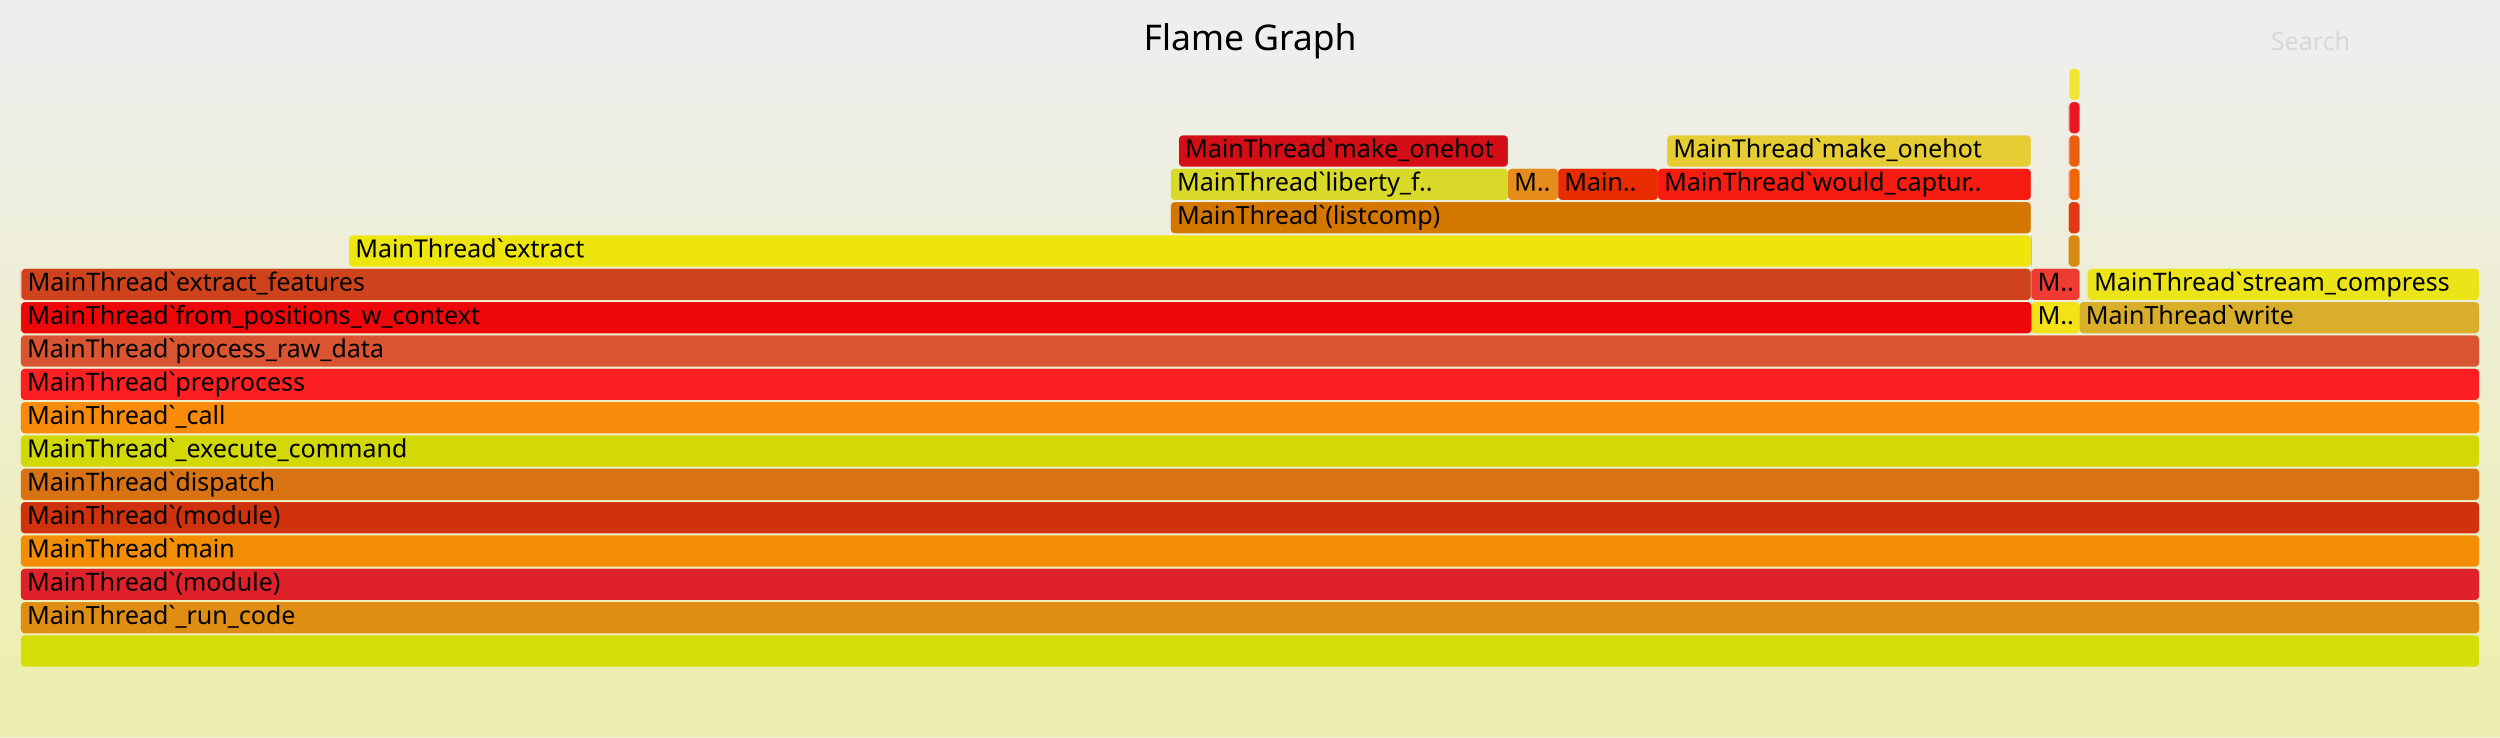
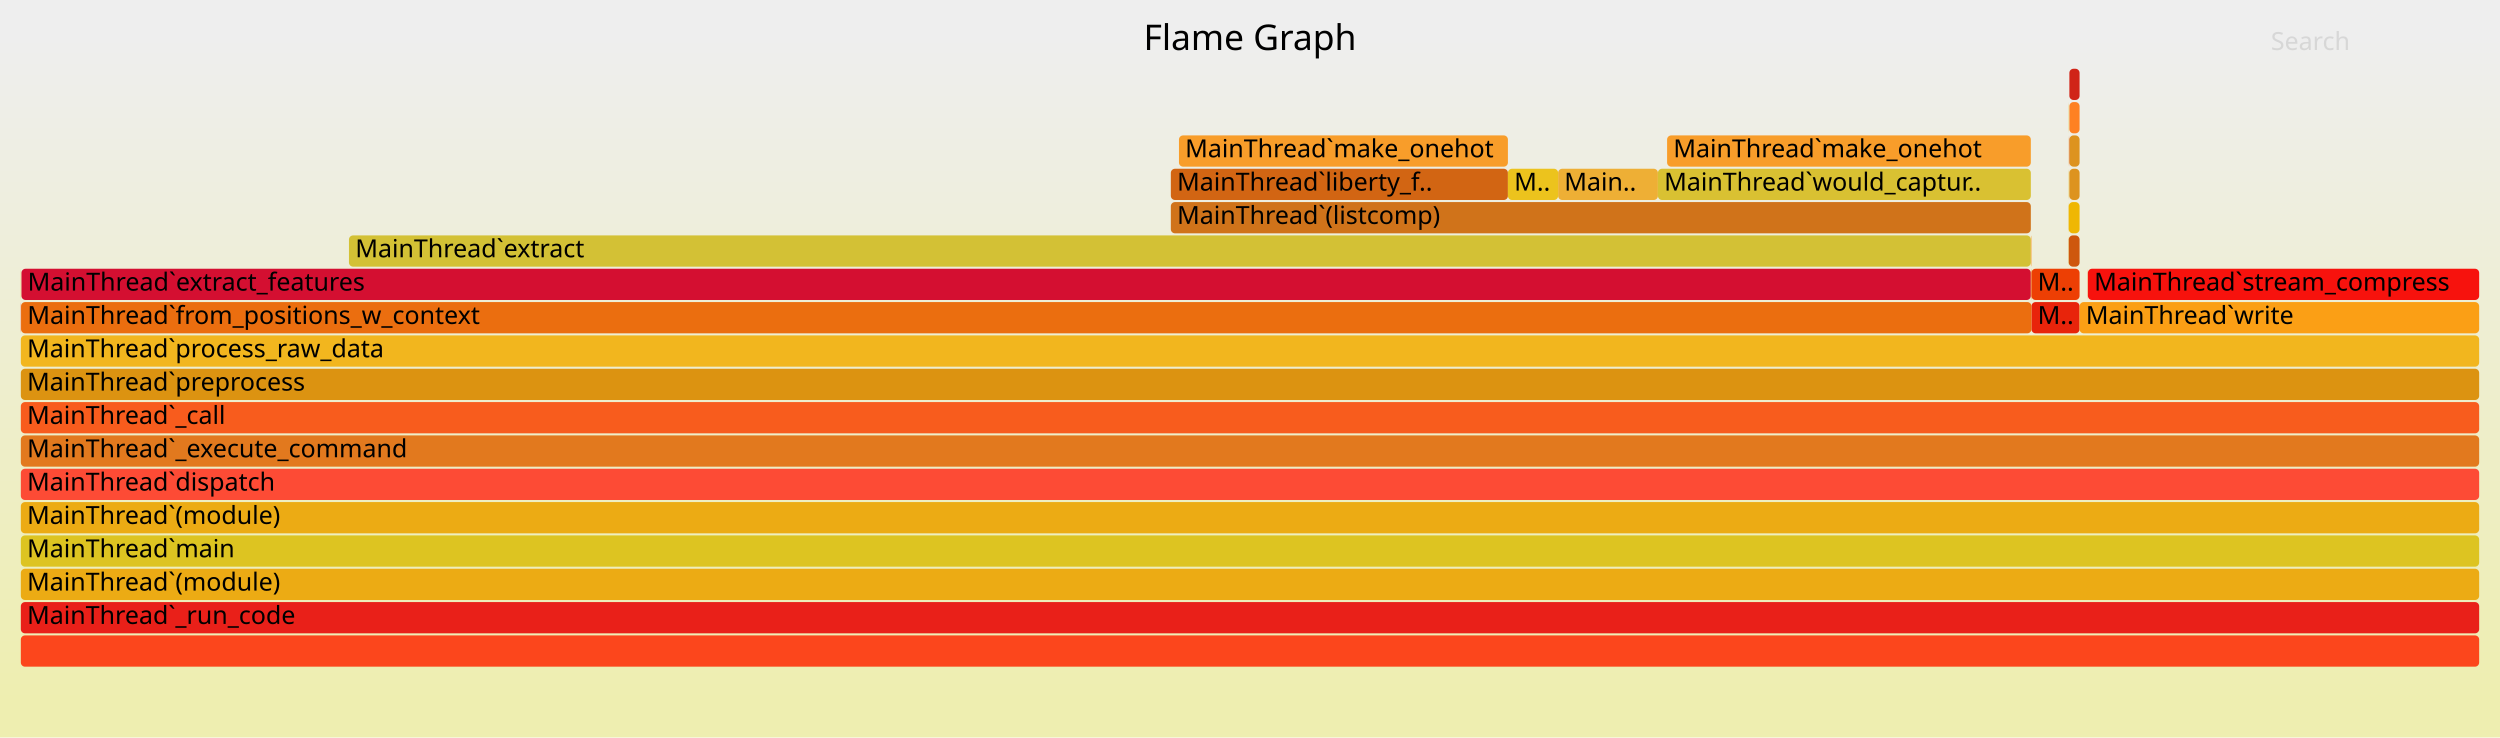
<svg xmlns="http://www.w3.org/2000/svg" version="1.1" width="1200" height="354" viewBox="0 0 1200 354">
  <defs>
    <linearGradient id="background" y1="0" y2="1" x1="0" x2="0">
      <stop stop-color="#eeeeee" offset="5%" />
      <stop stop-color="#eeeeb0" offset="95%" />
    </linearGradient>
  </defs>
  <style type="text/css">
	.func_g:hover { stroke:black; stroke-width:0.5; cursor:pointer; }
</style>
  <rect x="0.0" y="0" width="1200.0" height="354.0" fill="url(#background)" />
  <text text-anchor="middle" x="600.00" y="24" font-size="17" font-family="Verdana" fill="rgb(0,0,0)">Flame Graph</text>
  <text text-anchor="" x="10.00" y="337" font-size="12" font-family="Verdana" fill="rgb(0,0,0)" id="details"> </text>
  <text text-anchor="" x="10.00" y="24" font-size="12" font-family="Verdana" fill="rgb(0,0,0)" id="unzoom" style="opacity:0.0;cursor:pointer">Reset Zoom</text>
  <text text-anchor="" x="1090.00" y="24" font-size="12" font-family="Verdana" fill="rgb(0,0,0)" id="search" style="opacity:0.1;cursor:pointer">Search</text>
  <text text-anchor="" x="1090.00" y="337" font-size="12" font-family="Verdana" fill="rgb(0,0,0)" id="matched"> </text>
  <g class="func_g">
-     <rect x="800.2" y="65" width="174.6" height="15.0" fill="rgb(230,205,52)" rx="2" ry="2" />
+     <rect x="10.3" y="129" width="964.5" height="15.0" fill="rgb(212,15,49)" rx="2" ry="2" />
+     <text text-anchor="" x="13.26" y="139.5" font-size="12" font-family="Verdana" fill="rgb(0,0,0)">MainThread`extract_features</text>
+   </g>
+   <g class="func_g">
+     <rect x="992.9" y="49" width="0.1" height="15.0" fill="rgb(226,191,20)" rx="2" ry="2" />
+     <text text-anchor="" x="995.90" y="59.5" font-size="12" font-family="Verdana" fill="rgb(0,0,0)" />
+   </g>
+   <g class="func_g">
+     <rect x="992.9" y="113" width="0.1" height="15.0" fill="rgb(226,191,20)" rx="2" ry="2" />
+     <text text-anchor="" x="995.90" y="123.5" font-size="12" font-family="Verdana" fill="rgb(0,0,0)" />
+   </g>
+   <g class="func_g">
+     <rect x="167.5" y="113" width="807.3" height="15.0" fill="rgb(211,193,53)" rx="2" ry="2" />
+     <text text-anchor="" x="170.55" y="123.5" font-size="12" font-family="Verdana" fill="rgb(0,0,0)">MainThread`extract</text>
+   </g>
+   <g class="func_g">
+     <rect x="10.0" y="225" width="1180.0" height="15.0" fill="rgb(253,75,53)" rx="2" ry="2" />
+     <text text-anchor="" x="13.00" y="235.5" font-size="12" font-family="Verdana" fill="rgb(0,0,0)">MainThread`dispatch</text>
+   </g>
+   <g class="func_g">
+     <rect x="747.9" y="81" width="47.9" height="15.0" fill="rgb(238,175,53)" rx="2" ry="2" />
+     <text text-anchor="" x="750.86" y="91.5" font-size="12" font-family="Verdana" fill="rgb(0,0,0)">Main..</text>
+   </g>
+   <g class="func_g">
+     <rect x="10.0" y="241" width="1180.0" height="15.0" fill="rgb(236,171,20)" rx="2" ry="2" />
+     <text text-anchor="" x="13.00" y="251.5" font-size="12" font-family="Verdana" fill="rgb(0,0,0)">MainThread`(module)</text>
+   </g>
+   <g class="func_g">
+     <rect x="10.0" y="193" width="1180.0" height="15.0" fill="rgb(248,92,29)" rx="2" ry="2" />
+     <text text-anchor="" x="13.00" y="203.5" font-size="12" font-family="Verdana" fill="rgb(0,0,0)">MainThread`_call</text>
+   </g>
+   <g class="func_g">
+     <rect x="974.8" y="113" width="0.3" height="15.0" fill="rgb(249,162,52)" rx="2" ry="2" />
+     <text text-anchor="" x="977.81" y="123.5" font-size="12" font-family="Verdana" fill="rgb(0,0,0)" />
+   </g>
+   <g class="func_g">
+     <rect x="992.9" y="81" width="0.1" height="15.0" fill="rgb(229,189,6)" rx="2" ry="2" />
+     <text text-anchor="" x="995.90" y="91.5" font-size="12" font-family="Verdana" fill="rgb(0,0,0)" />
+   </g>
+   <g class="func_g">
+     <rect x="1002.1" y="129" width="0.1" height="15.0" fill="rgb(237,111,7)" rx="2" ry="2" />
+     <text text-anchor="" x="1005.08" y="139.5" font-size="12" font-family="Verdana" fill="rgb(0,0,0)" />
+   </g>
+   <g class="func_g">
+     <rect x="10.0" y="257" width="1180.0" height="15.0" fill="rgb(221,196,33)" rx="2" ry="2" />
+     <text text-anchor="" x="13.00" y="267.5" font-size="12" font-family="Verdana" fill="rgb(0,0,0)">MainThread`main</text>
+   </g>
+   <g class="func_g">
+     <rect x="10.0" y="129" width="0.1" height="15.0" fill="rgb(236,204,6)" rx="2" ry="2" />
+     <text text-anchor="" x="13.00" y="139.5" font-size="12" font-family="Verdana" fill="rgb(0,0,0)" />
+   </g>
+   <g class="func_g">
+     <rect x="993.2" y="81" width="0.1" height="15.0" fill="rgb(219,138,45)" rx="2" ry="2" />
+     <text text-anchor="" x="996.16" y="91.5" font-size="12" font-family="Verdana" fill="rgb(0,0,0)" />
+   </g>
+   <g class="func_g">
+     <rect x="993.3" y="81" width="4.9" height="15.0" fill="rgb(221,147,31)" rx="2" ry="2" />
+     <text text-anchor="" x="996.29" y="91.5" font-size="12" font-family="Verdana" fill="rgb(0,0,0)" />
+   </g>
+   <g class="func_g">
+     <rect x="974.8" y="129" width="0.3" height="15.0" fill="rgb(248,157,42)" rx="2" ry="2" />
+     <text text-anchor="" x="977.81" y="139.5" font-size="12" font-family="Verdana" fill="rgb(0,0,0)" />
+   </g>
+   <g class="func_g">
+     <rect x="975.1" y="145" width="23.1" height="15.0" fill="rgb(232,36,11)" rx="2" ry="2" />
+     <text text-anchor="" x="978.07" y="155.5" font-size="12" font-family="Verdana" fill="rgb(0,0,0)">M..</text>
+   </g>
+   <g class="func_g">
+     <rect x="562.0" y="81" width="161.8" height="15.0" fill="rgb(210,101,19)" rx="2" ry="2" />
+     <text text-anchor="" x="565.00" y="91.5" font-size="12" font-family="Verdana" fill="rgb(0,0,0)">MainThread`liberty_f..</text>
+   </g>
+   <g class="func_g">
+     <rect x="10.0" y="145" width="0.1" height="15.0" fill="rgb(236,35,37)" rx="2" ry="2" />
+     <text text-anchor="" x="13.00" y="155.5" font-size="12" font-family="Verdana" fill="rgb(0,0,0)" />
+   </g>
+   <g class="func_g">
+     <rect x="10.1" y="145" width="965.0" height="15.0" fill="rgb(235,110,15)" rx="2" ry="2" />
+     <text text-anchor="" x="13.13" y="155.5" font-size="12" font-family="Verdana" fill="rgb(0,0,0)">MainThread`from_positions_w_context</text>
+   </g>
+   <g class="func_g">
+     <rect x="993.0" y="97" width="5.2" height="15.0" fill="rgb(239,183,3)" rx="2" ry="2" />
+     <text text-anchor="" x="996.03" y="107.5" font-size="12" font-family="Verdana" fill="rgb(0,0,0)" />
+   </g>
+   <g class="func_g">
+     <rect x="998.2" y="145" width="191.8" height="15.0" fill="rgb(251,159,21)" rx="2" ry="2" />
+     <text text-anchor="" x="1001.20" y="155.5" font-size="12" font-family="Verdana" fill="rgb(0,0,0)">MainThread`write</text>
+   </g>
+   <g class="func_g">
+     <rect x="975.1" y="129" width="23.1" height="15.0" fill="rgb(237,63,4)" rx="2" ry="2" />
+     <text text-anchor="" x="978.07" y="139.5" font-size="12" font-family="Verdana" fill="rgb(0,0,0)">M..</text>
+   </g>
+   <g class="func_g">
+     <rect x="565.9" y="65" width="157.9" height="15.0" fill="rgb(248,157,42)" rx="2" ry="2" />
+     <text text-anchor="" x="568.88" y="75.5" font-size="12" font-family="Verdana" fill="rgb(0,0,0)">MainThread`make_onehot</text>
+   </g>
+   <g class="func_g">
+     <rect x="993.3" y="65" width="4.9" height="15.0" fill="rgb(221,147,31)" rx="2" ry="2" />
+     <text text-anchor="" x="996.29" y="75.5" font-size="12" font-family="Verdana" fill="rgb(0,0,0)" />
+   </g>
+   <g class="func_g">
+     <rect x="723.8" y="81" width="24.1" height="15.0" fill="rgb(236,195,29)" rx="2" ry="2" />
+     <text text-anchor="" x="726.82" y="91.5" font-size="12" font-family="Verdana" fill="rgb(0,0,0)">M..</text>
+   </g>
+   <g class="func_g">
+     <rect x="800.2" y="65" width="174.6" height="15.0" fill="rgb(248,157,42)" rx="2" ry="2" />
    <text text-anchor="" x="803.20" y="75.5" font-size="12" font-family="Verdana" fill="rgb(0,0,0)">MainThread`make_onehot</text>
  </g>
  <g class="func_g">
-     <rect x="10.0" y="145" width="0.1" height="15.0" fill="rgb(249,129,3)" rx="2" ry="2" />
-     <text text-anchor="" x="13.00" y="155.5" font-size="12" font-family="Verdana" fill="rgb(0,0,0)" />
+     <rect x="993.0" y="113" width="5.2" height="15.0" fill="rgb(206,87,14)" rx="2" ry="2" />
+     <text text-anchor="" x="996.03" y="123.5" font-size="12" font-family="Verdana" fill="rgb(0,0,0)" />
  </g>
  <g class="func_g">
-     <rect x="562.0" y="81" width="161.8" height="15.0" fill="rgb(216,217,41)" rx="2" ry="2" />
-     <text text-anchor="" x="565.00" y="91.5" font-size="12" font-family="Verdana" fill="rgb(0,0,0)">MainThread`liberty_f..</text>
+     <rect x="992.9" y="97" width="0.1" height="15.0" fill="rgb(229,189,6)" rx="2" ry="2" />
+     <text text-anchor="" x="995.90" y="107.5" font-size="12" font-family="Verdana" fill="rgb(0,0,0)" />
  </g>
  <g class="func_g">
-     <rect x="10.0" y="209" width="1180.0" height="15.0" fill="rgb(211,217,6)" rx="2" ry="2" />
-     <text text-anchor="" x="13.00" y="219.5" font-size="12" font-family="Verdana" fill="rgb(0,0,0)">MainThread`_execute_command</text>
+     <rect x="1002.2" y="129" width="187.8" height="15.0" fill="rgb(247,18,13)" rx="2" ry="2" />
+     <text text-anchor="" x="1005.21" y="139.5" font-size="12" font-family="Verdana" fill="rgb(0,0,0)">MainThread`stream_compress</text>
  </g>
  <g class="func_g">
-     <rect x="10.0" y="161" width="1180.0" height="15.0" fill="rgb(217,85,50)" rx="2" ry="2" />
+     <rect x="993.2" y="65" width="0.1" height="15.0" fill="rgb(208,36,24)" rx="2" ry="2" />
+     <text text-anchor="" x="996.16" y="75.5" font-size="12" font-family="Verdana" fill="rgb(0,0,0)" />
+   </g>
+   <g class="func_g">
+     <rect x="10.0" y="289" width="1180.0" height="15.0" fill="rgb(233,32,25)" rx="2" ry="2" />
+     <text text-anchor="" x="13.00" y="299.5" font-size="12" font-family="Verdana" fill="rgb(0,0,0)">MainThread`_run_code</text>
+   </g>
+   <g class="func_g">
+     <rect x="562.0" y="97" width="412.8" height="15.0" fill="rgb(208,115,26)" rx="2" ry="2" />
+     <text text-anchor="" x="565.00" y="107.5" font-size="12" font-family="Verdana" fill="rgb(0,0,0)">MainThread`(listcomp)</text>
+   </g>
+   <g class="func_g">
+     <rect x="10.0" y="273" width="1180.0" height="15.0" fill="rgb(236,171,20)" rx="2" ry="2" />
+     <text text-anchor="" x="13.00" y="283.5" font-size="12" font-family="Verdana" fill="rgb(0,0,0)">MainThread`(module)</text>
+   </g>
+   <g class="func_g">
+     <rect x="993.3" y="49" width="4.9" height="15.0" fill="rgb(254,129,34)" rx="2" ry="2" />
+     <text text-anchor="" x="996.29" y="59.5" font-size="12" font-family="Verdana" fill="rgb(0,0,0)" />
+   </g>
+   <g class="func_g">
+     <rect x="992.9" y="65" width="0.1" height="15.0" fill="rgb(245,154,49)" rx="2" ry="2" />
+     <text text-anchor="" x="995.90" y="75.5" font-size="12" font-family="Verdana" fill="rgb(0,0,0)" />
+   </g>
+   <g class="func_g">
+     <rect x="10.0" y="161" width="1180.0" height="15.0" fill="rgb(242,182,30)" rx="2" ry="2" />
    <text text-anchor="" x="13.00" y="171.5" font-size="12" font-family="Verdana" fill="rgb(0,0,0)">MainThread`process_raw_data</text>
  </g>
  <g class="func_g">
-     <rect x="975.1" y="145" width="23.1" height="15.0" fill="rgb(244,225,24)" rx="2" ry="2" />
-     <text text-anchor="" x="978.07" y="155.5" font-size="12" font-family="Verdana" fill="rgb(0,0,0)">M..</text>
+     <rect x="795.8" y="81" width="179.0" height="15.0" fill="rgb(217,193,50)" rx="2" ry="2" />
+     <text text-anchor="" x="798.81" y="91.5" font-size="12" font-family="Verdana" fill="rgb(0,0,0)">MainThread`would_captur..</text>
  </g>
  <g class="func_g">
-     <rect x="10.0" y="289" width="1180.0" height="15.0" fill="rgb(224,141,20)" rx="2" ry="2" />
-     <text text-anchor="" x="13.00" y="299.5" font-size="12" font-family="Verdana" fill="rgb(0,0,0)">MainThread`_run_code</text>
+     <rect x="10.0" y="305" width="1180.0" height="15.0" fill="rgb(252,70,28)" rx="2" ry="2" />
+     <text text-anchor="" x="13.00" y="315.5" font-size="12" font-family="Verdana" fill="rgb(0,0,0)" />
  </g>
  <g class="func_g">
-     <rect x="998.2" y="145" width="191.8" height="15.0" fill="rgb(216,174,43)" rx="2" ry="2" />
-     <text text-anchor="" x="1001.20" y="155.5" font-size="12" font-family="Verdana" fill="rgb(0,0,0)">MainThread`write</text>
+     <rect x="993.3" y="33" width="4.9" height="15.0" fill="rgb(208,36,24)" rx="2" ry="2" />
+     <text text-anchor="" x="996.29" y="43.5" font-size="12" font-family="Verdana" fill="rgb(0,0,0)" />
  </g>
  <g class="func_g">
-     <rect x="10.0" y="193" width="1180.0" height="15.0" fill="rgb(248,139,10)" rx="2" ry="2" />
-     <text text-anchor="" x="13.00" y="203.5" font-size="12" font-family="Verdana" fill="rgb(0,0,0)">MainThread`_call</text>
-   </g>
-   <g class="func_g">
-     <rect x="992.9" y="65" width="0.1" height="15.0" fill="rgb(245,76,51)" rx="2" ry="2" />
-     <text text-anchor="" x="995.90" y="75.5" font-size="12" font-family="Verdana" fill="rgb(0,0,0)" />
-   </g>
-   <g class="func_g">
-     <rect x="10.0" y="273" width="1180.0" height="15.0" fill="rgb(223,34,42)" rx="2" ry="2" />
-     <text text-anchor="" x="13.00" y="283.5" font-size="12" font-family="Verdana" fill="rgb(0,0,0)">MainThread`(module)</text>
-   </g>
-   <g class="func_g">
-     <rect x="993.0" y="113" width="5.2" height="15.0" fill="rgb(212,139,18)" rx="2" ry="2" />
-     <text text-anchor="" x="996.03" y="123.5" font-size="12" font-family="Verdana" fill="rgb(0,0,0)" />
-   </g>
-   <g class="func_g">
-     <rect x="1002.1" y="129" width="0.1" height="15.0" fill="rgb(233,203,1)" rx="2" ry="2" />
-     <text text-anchor="" x="1005.08" y="139.5" font-size="12" font-family="Verdana" fill="rgb(0,0,0)" />
-   </g>
-   <g class="func_g">
-     <rect x="993.2" y="81" width="0.1" height="15.0" fill="rgb(226,211,52)" rx="2" ry="2" />
-     <text text-anchor="" x="996.16" y="91.5" font-size="12" font-family="Verdana" fill="rgb(0,0,0)" />
-   </g>
-   <g class="func_g">
-     <rect x="974.8" y="129" width="0.3" height="15.0" fill="rgb(242,62,26)" rx="2" ry="2" />
-     <text text-anchor="" x="977.81" y="139.5" font-size="12" font-family="Verdana" fill="rgb(0,0,0)" />
-   </g>
-   <g class="func_g">
-     <rect x="747.9" y="81" width="47.9" height="15.0" fill="rgb(232,44,0)" rx="2" ry="2" />
-     <text text-anchor="" x="750.86" y="91.5" font-size="12" font-family="Verdana" fill="rgb(0,0,0)">Main..</text>
-   </g>
-   <g class="func_g">
-     <rect x="10.1" y="145" width="965.0" height="15.0" fill="rgb(238,7,10)" rx="2" ry="2" />
-     <text text-anchor="" x="13.13" y="155.5" font-size="12" font-family="Verdana" fill="rgb(0,0,0)">MainThread`from_positions_w_context</text>
-   </g>
-   <g class="func_g">
-     <rect x="565.9" y="65" width="157.9" height="15.0" fill="rgb(211,14,23)" rx="2" ry="2" />
-     <text text-anchor="" x="568.88" y="75.5" font-size="12" font-family="Verdana" fill="rgb(0,0,0)">MainThread`make_onehot</text>
-   </g>
-   <g class="func_g">
-     <rect x="10.0" y="241" width="1180.0" height="15.0" fill="rgb(207,50,13)" rx="2" ry="2" />
-     <text text-anchor="" x="13.00" y="251.5" font-size="12" font-family="Verdana" fill="rgb(0,0,0)">MainThread`(module)</text>
-   </g>
-   <g class="func_g">
-     <rect x="993.2" y="65" width="0.1" height="15.0" fill="rgb(234,201,30)" rx="2" ry="2" />
-     <text text-anchor="" x="996.16" y="75.5" font-size="12" font-family="Verdana" fill="rgb(0,0,0)" />
-   </g>
-   <g class="func_g">
-     <rect x="993.3" y="65" width="4.9" height="15.0" fill="rgb(231,95,16)" rx="2" ry="2" />
-     <text text-anchor="" x="996.29" y="75.5" font-size="12" font-family="Verdana" fill="rgb(0,0,0)" />
-   </g>
-   <g class="func_g">
-     <rect x="10.0" y="177" width="1180.0" height="15.0" fill="rgb(254,31,35)" rx="2" ry="2" />
+     <rect x="10.0" y="177" width="1180.0" height="15.0" fill="rgb(220,147,17)" rx="2" ry="2" />
    <text text-anchor="" x="13.00" y="187.5" font-size="12" font-family="Verdana" fill="rgb(0,0,0)">MainThread`preprocess</text>
  </g>
  <g class="func_g">
-     <rect x="993.3" y="81" width="4.9" height="15.0" fill="rgb(238,102,6)" rx="2" ry="2" />
-     <text text-anchor="" x="996.29" y="91.5" font-size="12" font-family="Verdana" fill="rgb(0,0,0)" />
-   </g>
-   <g class="func_g">
-     <rect x="1002.2" y="129" width="187.8" height="15.0" fill="rgb(235,228,25)" rx="2" ry="2" />
-     <text text-anchor="" x="1005.21" y="139.5" font-size="12" font-family="Verdana" fill="rgb(0,0,0)">MainThread`stream_compress</text>
-   </g>
-   <g class="func_g">
-     <rect x="10.0" y="305" width="1180.0" height="15.0" fill="rgb(213,223,7)" rx="2" ry="2" />
-     <text text-anchor="" x="13.00" y="315.5" font-size="12" font-family="Verdana" fill="rgb(0,0,0)" />
-   </g>
-   <g class="func_g">
-     <rect x="10.3" y="129" width="964.5" height="15.0" fill="rgb(207,67,28)" rx="2" ry="2" />
-     <text text-anchor="" x="13.26" y="139.5" font-size="12" font-family="Verdana" fill="rgb(0,0,0)">MainThread`extract_features</text>
-   </g>
-   <g class="func_g">
-     <rect x="10.0" y="225" width="1180.0" height="15.0" fill="rgb(217,114,19)" rx="2" ry="2" />
-     <text text-anchor="" x="13.00" y="235.5" font-size="12" font-family="Verdana" fill="rgb(0,0,0)">MainThread`dispatch</text>
-   </g>
-   <g class="func_g">
-     <rect x="795.8" y="81" width="179.0" height="15.0" fill="rgb(246,28,17)" rx="2" ry="2" />
-     <text text-anchor="" x="798.81" y="91.5" font-size="12" font-family="Verdana" fill="rgb(0,0,0)">MainThread`would_captur..</text>
-   </g>
-   <g class="func_g">
-     <rect x="993.3" y="33" width="4.9" height="15.0" fill="rgb(240,227,50)" rx="2" ry="2" />
-     <text text-anchor="" x="996.29" y="43.5" font-size="12" font-family="Verdana" fill="rgb(0,0,0)" />
-   </g>
-   <g class="func_g">
-     <rect x="562.0" y="97" width="412.8" height="15.0" fill="rgb(211,119,1)" rx="2" ry="2" />
-     <text text-anchor="" x="565.00" y="107.5" font-size="12" font-family="Verdana" fill="rgb(0,0,0)">MainThread`(listcomp)</text>
-   </g>
-   <g class="func_g">
-     <rect x="993.0" y="97" width="5.2" height="15.0" fill="rgb(224,57,22)" rx="2" ry="2" />
-     <text text-anchor="" x="996.03" y="107.5" font-size="12" font-family="Verdana" fill="rgb(0,0,0)" />
-   </g>
-   <g class="func_g">
-     <rect x="992.9" y="113" width="0.1" height="15.0" fill="rgb(245,122,45)" rx="2" ry="2" />
-     <text text-anchor="" x="995.90" y="123.5" font-size="12" font-family="Verdana" fill="rgb(0,0,0)" />
-   </g>
-   <g class="func_g">
-     <rect x="723.8" y="81" width="24.1" height="15.0" fill="rgb(230,140,26)" rx="2" ry="2" />
-     <text text-anchor="" x="726.82" y="91.5" font-size="12" font-family="Verdana" fill="rgb(0,0,0)">M..</text>
-   </g>
-   <g class="func_g">
-     <rect x="10.0" y="257" width="1180.0" height="15.0" fill="rgb(243,142,4)" rx="2" ry="2" />
-     <text text-anchor="" x="13.00" y="267.5" font-size="12" font-family="Verdana" fill="rgb(0,0,0)">MainThread`main</text>
-   </g>
-   <g class="func_g">
-     <rect x="975.1" y="129" width="23.1" height="15.0" fill="rgb(239,59,49)" rx="2" ry="2" />
-     <text text-anchor="" x="978.07" y="139.5" font-size="12" font-family="Verdana" fill="rgb(0,0,0)">M..</text>
-   </g>
-   <g class="func_g">
-     <rect x="974.8" y="113" width="0.3" height="15.0" fill="rgb(216,115,54)" rx="2" ry="2" />
-     <text text-anchor="" x="977.81" y="123.5" font-size="12" font-family="Verdana" fill="rgb(0,0,0)" />
-   </g>
-   <g class="func_g">
-     <rect x="992.9" y="97" width="0.1" height="15.0" fill="rgb(243,207,28)" rx="2" ry="2" />
-     <text text-anchor="" x="995.90" y="107.5" font-size="12" font-family="Verdana" fill="rgb(0,0,0)" />
-   </g>
-   <g class="func_g">
-     <rect x="167.5" y="113" width="807.3" height="15.0" fill="rgb(238,229,13)" rx="2" ry="2" />
-     <text text-anchor="" x="170.55" y="123.5" font-size="12" font-family="Verdana" fill="rgb(0,0,0)">MainThread`extract</text>
-   </g>
-   <g class="func_g">
-     <rect x="992.9" y="49" width="0.1" height="15.0" fill="rgb(207,34,51)" rx="2" ry="2" />
-     <text text-anchor="" x="995.90" y="59.5" font-size="12" font-family="Verdana" fill="rgb(0,0,0)" />
-   </g>
-   <g class="func_g">
-     <rect x="10.0" y="129" width="0.1" height="15.0" fill="rgb(253,17,45)" rx="2" ry="2" />
-     <text text-anchor="" x="13.00" y="139.5" font-size="12" font-family="Verdana" fill="rgb(0,0,0)" />
-   </g>
-   <g class="func_g">
-     <rect x="993.3" y="49" width="4.9" height="15.0" fill="rgb(235,22,32)" rx="2" ry="2" />
-     <text text-anchor="" x="996.29" y="59.5" font-size="12" font-family="Verdana" fill="rgb(0,0,0)" />
-   </g>
-   <g class="func_g">
-     <rect x="992.9" y="81" width="0.1" height="15.0" fill="rgb(244,4,49)" rx="2" ry="2" />
-     <text text-anchor="" x="995.90" y="91.5" font-size="12" font-family="Verdana" fill="rgb(0,0,0)" />
+     <rect x="10.0" y="209" width="1180.0" height="15.0" fill="rgb(226,121,30)" rx="2" ry="2" />
+     <text text-anchor="" x="13.00" y="219.5" font-size="12" font-family="Verdana" fill="rgb(0,0,0)">MainThread`_execute_command</text>
  </g>
</svg>
